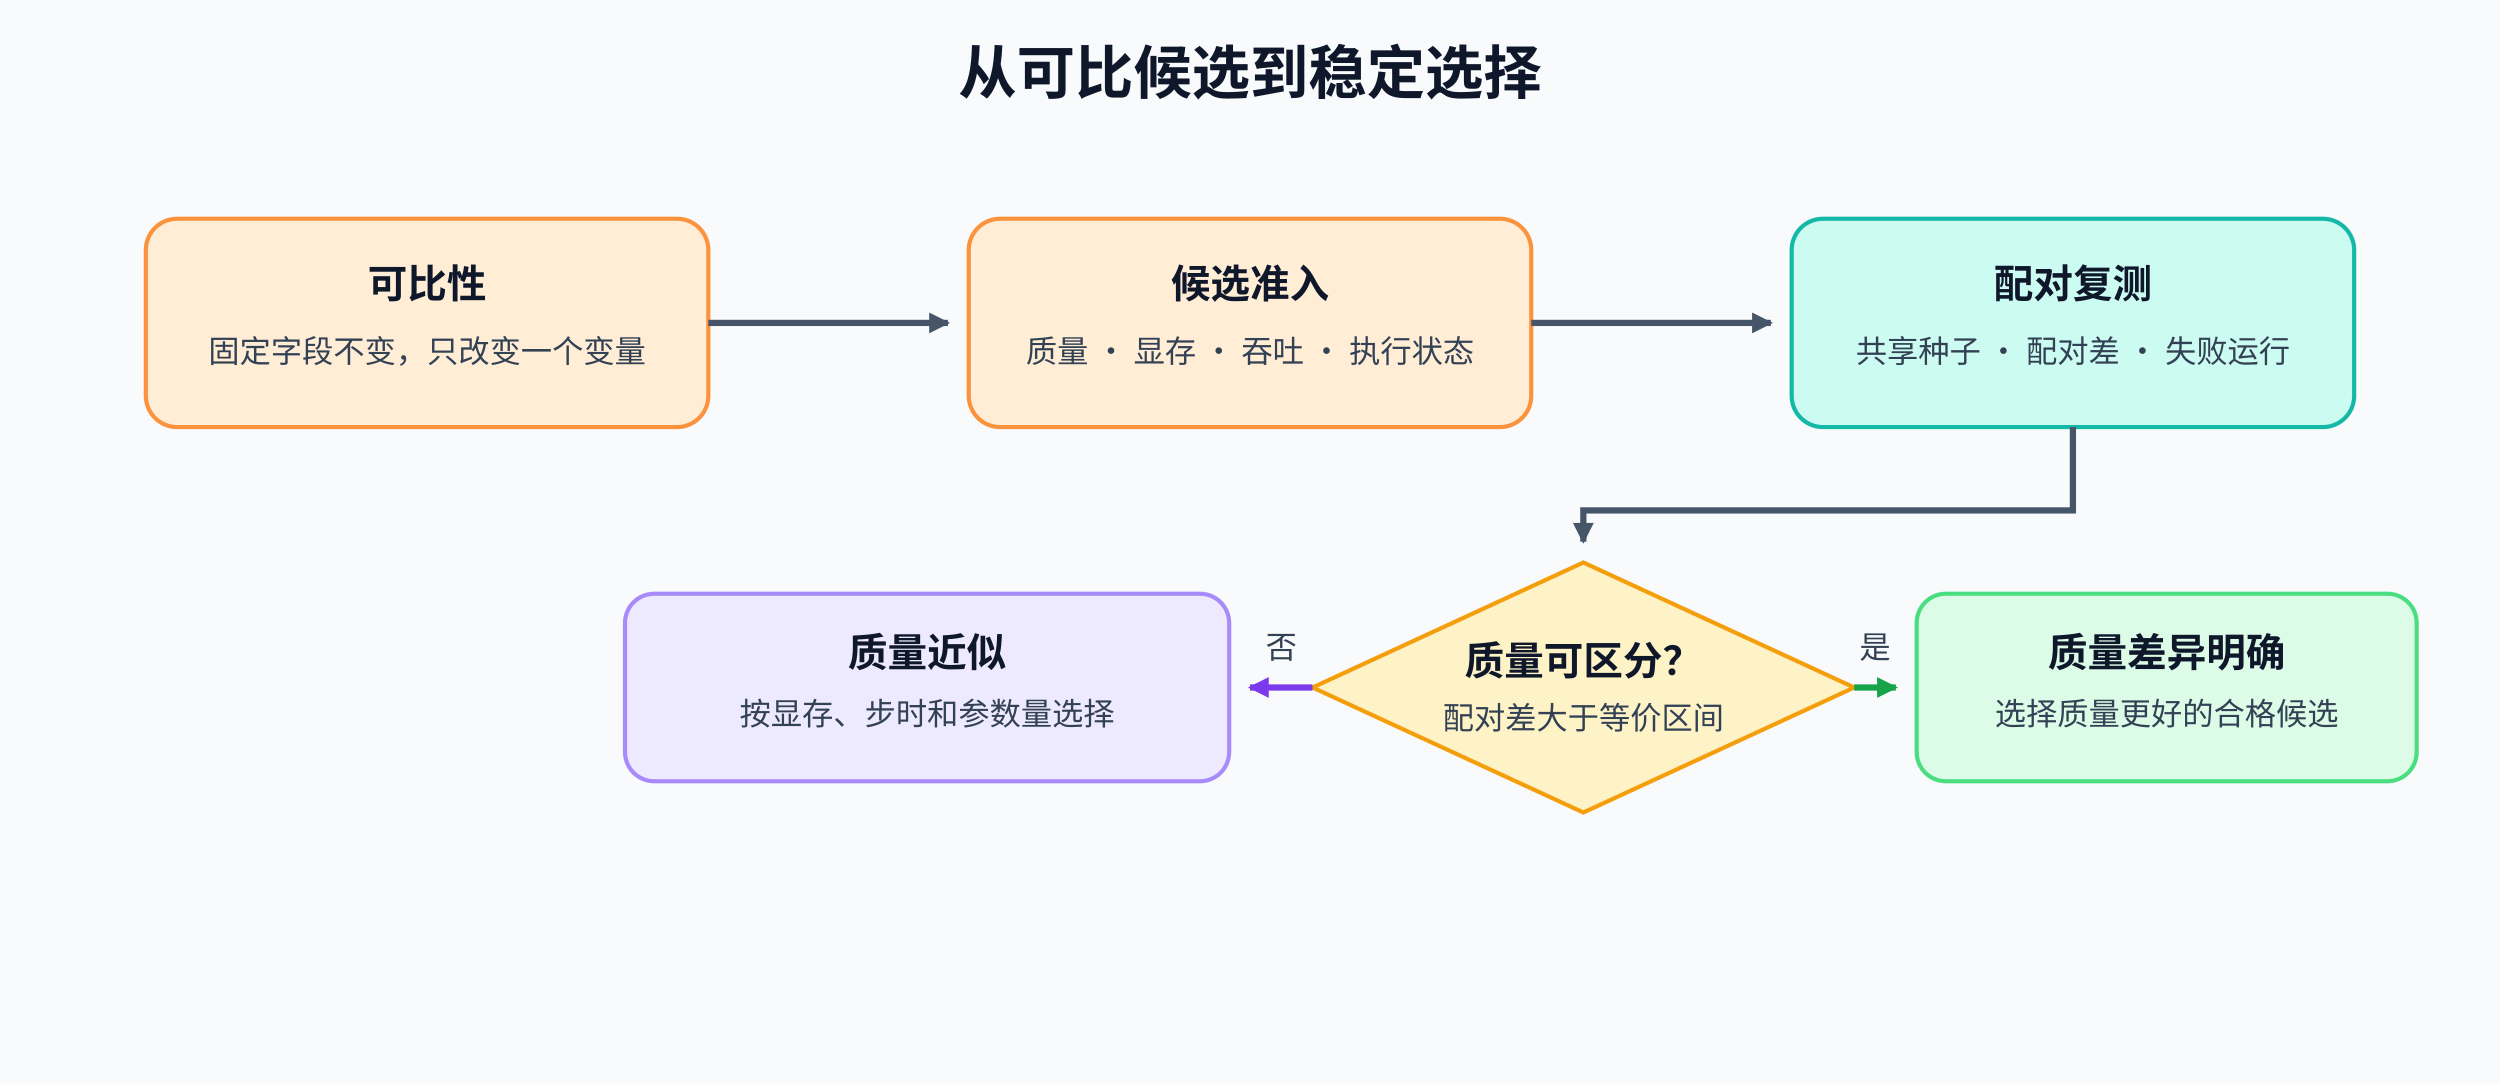
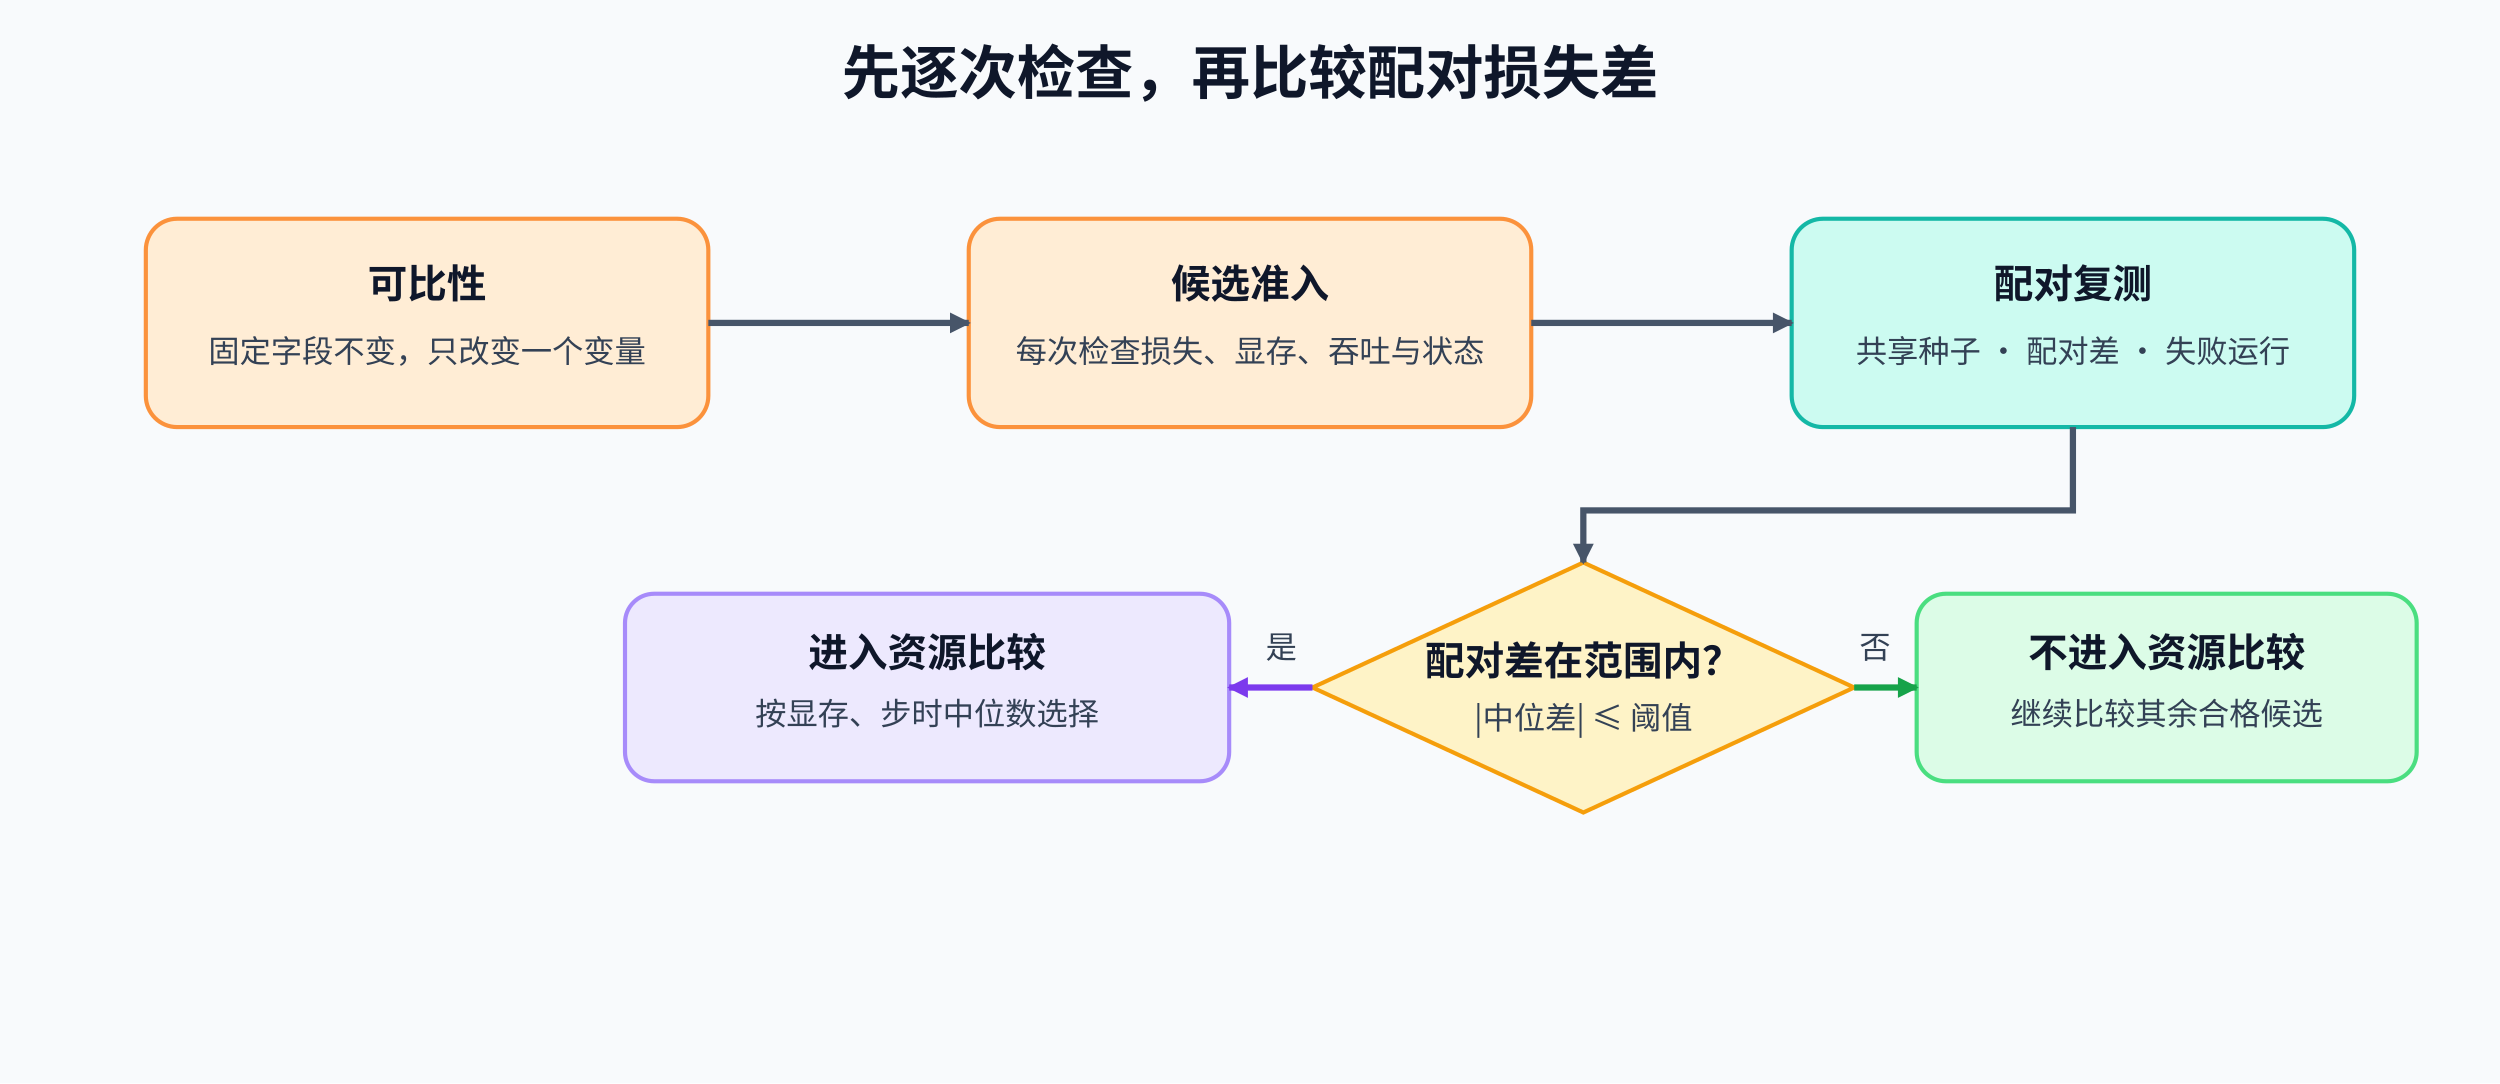
<svg xmlns="http://www.w3.org/2000/svg" width="1200" height="520" viewBox="0 0 1200 520" role="img" aria-labelledby="title desc">
  <defs>
    <marker id="neutral" markerWidth="10" markerHeight="10" refX="9" refY="5" orient="auto" markerUnits="userSpaceOnUse">
      <path d="M0 0 L10 5 L0 10 Z" fill="#475569" />
    </marker>
    <marker id="purple" markerWidth="10" markerHeight="10" refX="9" refY="5" orient="auto" markerUnits="userSpaceOnUse">
      <path d="M0 0 L10 5 L0 10 Z" fill="#7c3aed" />
    </marker>
    <marker id="green" markerWidth="10" markerHeight="10" refX="9" refY="5" orient="auto" markerUnits="userSpaceOnUse">
      <path d="M0 0 L10 5 L0 10 Z" fill="#16a34a" />
    </marker>
    <style>text{font-family:"Noto Sans CJK SC","Microsoft YaHei",sans-serif;fill:#0f172a}.t{font-size:28px;font-weight:700}.h{font-size:19px;font-weight:700}.b{font-size:15px;fill:#334155}.neutral,.purple,.green{fill:none;stroke-width:3}.neutral{stroke:#475569;marker-end:url(#neutral)}.purple{stroke:#7c3aed;marker-end:url(#purple)}.green{stroke:#16a34a;marker-end:url(#green)}</style>
  </defs>
  <rect width="1200" height="520" fill="#f8fafc" />
-   <text x="600" y="45" text-anchor="middle" class="t">从可比候选到稳定选择</text>
-   <rect x="70" y="105" width="270" height="100" rx="15" fill="#ffedd5" stroke="#fb923c" stroke-width="2" />
+   <text x="600" y="45" text-anchor="middle" class="t">先逐次检查，再比较配对损失差</text>
+   <rect id="conditions" x="70" y="105" width="270" height="100" rx="15" fill="#ffedd5" stroke="#fb923c" stroke-width="2" />
  <text x="205" y="143" text-anchor="middle" class="h">可比性</text>
  <text x="205" y="174" text-anchor="middle" class="b">固定字段不变，只改变一个变量</text>
-   <rect x="465" y="105" width="270" height="100" rx="15" fill="#ffedd5" stroke="#fb923c" stroke-width="2" />
+   <rect id="checks" x="465" y="105" width="270" height="100" rx="15" fill="#ffedd5" stroke="#fb923c" stroke-width="2" />
  <text x="600" y="143" text-anchor="middle" class="h">候选准入</text>
-   <text x="600" y="174" text-anchor="middle" class="b">质量 · 显存 · 吞吐 · 执行状态</text>
-   <rect x="860" y="105" width="270" height="100" rx="15" fill="#ccfbf1" stroke="#14b8a6" stroke-width="2" />
+   <text x="600" y="174" text-anchor="middle" class="b">每次检查损失、显存、吞吐与状态</text>
+   <rect id="pairs" x="860" y="105" width="270" height="100" rx="15" fill="#ccfbf1" stroke="#14b8a6" stroke-width="2" />
  <text x="995" y="143" text-anchor="middle" class="h">配对复测</text>
  <text x="995" y="174" text-anchor="middle" class="b">共享种子 · 配对差 · 失败运行</text>
-   <path class="neutral" d="M340 155 H455" />
-   <path class="neutral" d="M735 155 H850" />
+   <path class="neutral" data-source="conditions" data-target="checks" d="M340 155 H465" />
+   <path class="neutral" data-source="checks" data-target="pairs" d="M735 155 H860" />
  <polygon points="760,270 890,330 760,390 630,330" fill="#fef3c7" stroke="#f59e0b" stroke-width="2" />
-   <text x="760" y="324" text-anchor="middle" class="h">质量可区分？</text>
-   <text x="760" y="350" text-anchor="middle" class="b">配对差大于等价区间</text>
-   <path class="neutral" d="M995 205 V245 H760 V260" />
+   <text x="760" y="324" text-anchor="middle" class="h">配对差在范围内？</text>
+   <text x="760" y="350" text-anchor="middle" class="b">|中位差| ≤ 阈值</text>
+   <path class="neutral" d="M995 205 V245 H760 V270" />
  <rect x="300" y="285" width="290" height="90" rx="14" fill="#ede9fe" stroke="#a78bfa" stroke-width="2" />
-   <text x="445" y="320" text-anchor="middle" class="h">质量近似</text>
-   <text x="445" y="348" text-anchor="middle" class="b">按显存、步时和参数量选择</text>
-   <path class="purple" d="M630 330 H600" />
-   <text x="615" y="316" text-anchor="middle" class="b">否</text>
+   <text x="445" y="320" text-anchor="middle" class="h">进入资源比较</text>
+   <text x="445" y="348" text-anchor="middle" class="b">按显存、步时中位数选择</text>
+   <path class="purple" d="M630 330 H590" />
+   <text x="615" y="316" text-anchor="middle" class="b">是</text>
  <rect x="920" y="285" width="240" height="90" rx="14" fill="#dcfce7" stroke="#4ade80" stroke-width="2" />
-   <text x="1040" y="320" text-anchor="middle" class="h">质量差异明确</text>
-   <text x="1040" y="348" text-anchor="middle" class="b">选择质量更好的合格候选</text>
-   <path class="green" d="M890 330 H910" />
-   <text x="900" y="316" text-anchor="middle" class="b">是</text>
+   <text x="1040" y="320" text-anchor="middle" class="h">不进入资源比较</text>
+   <text x="1040" y="348" text-anchor="middle" class="b">继续比较其余合格候选</text>
+   <path class="green" d="M890 330 H920" />
+   <text x="900" y="316" text-anchor="middle" class="b">否</text>
</svg>
